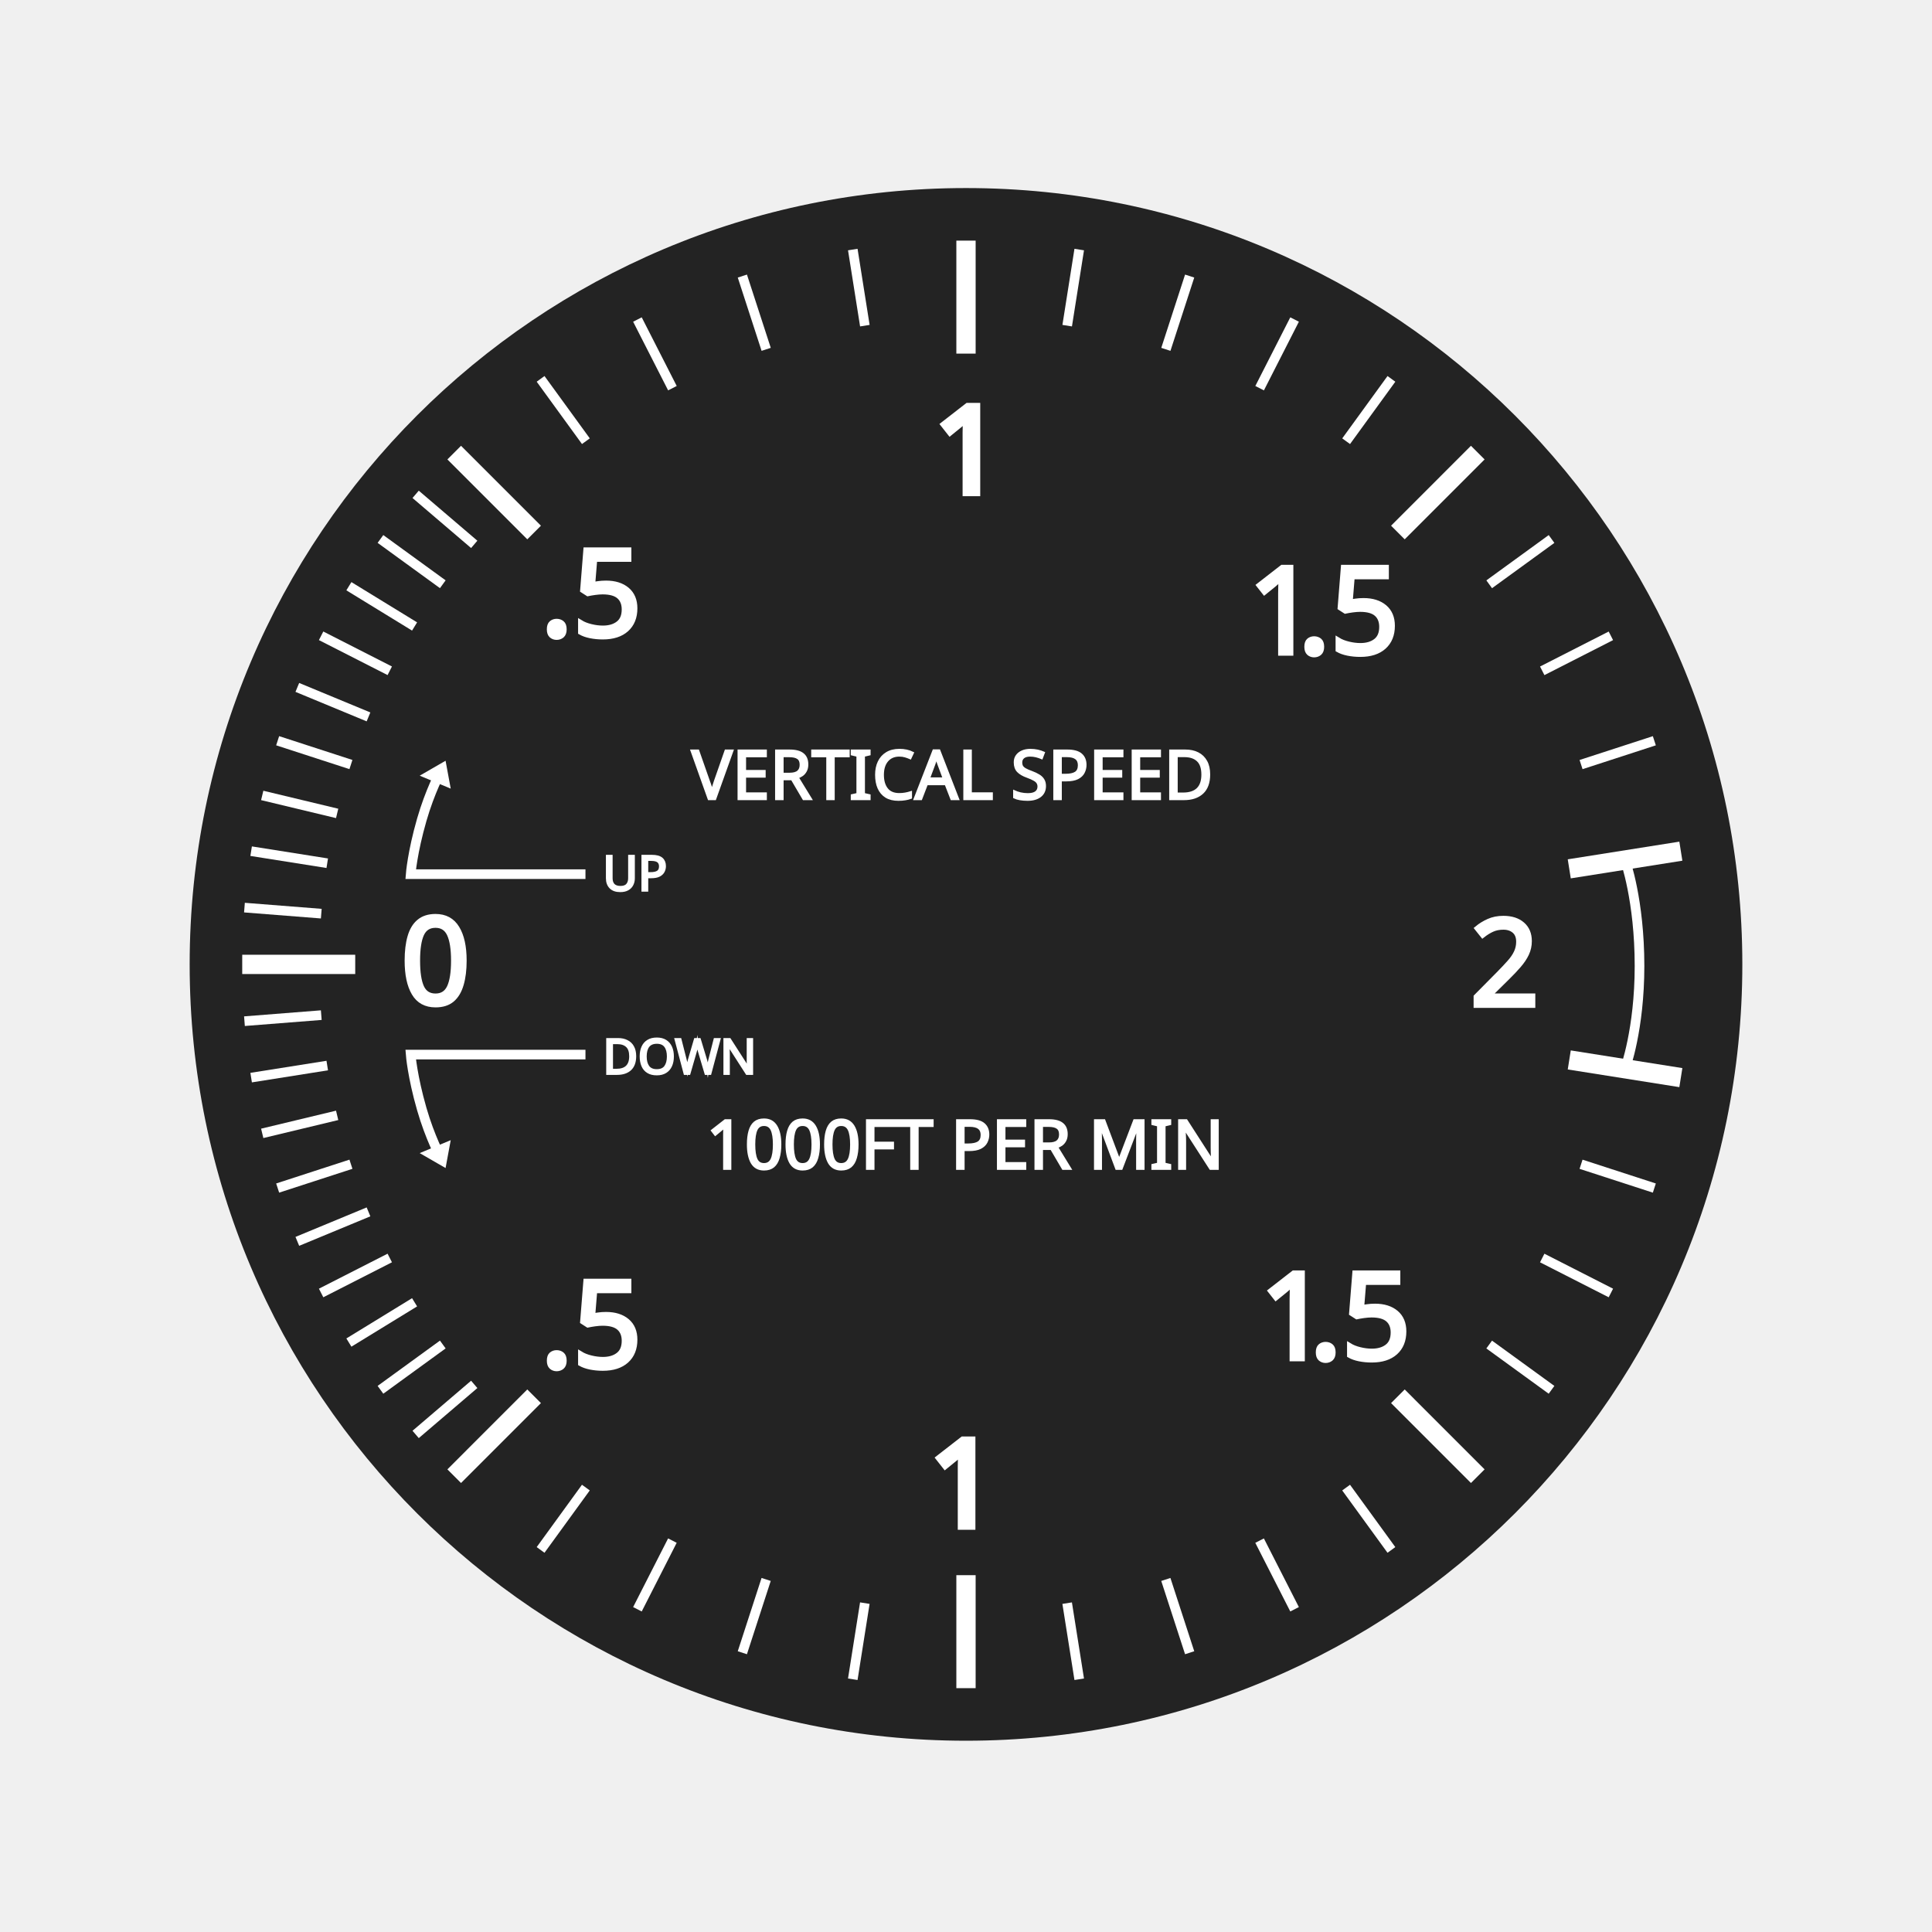
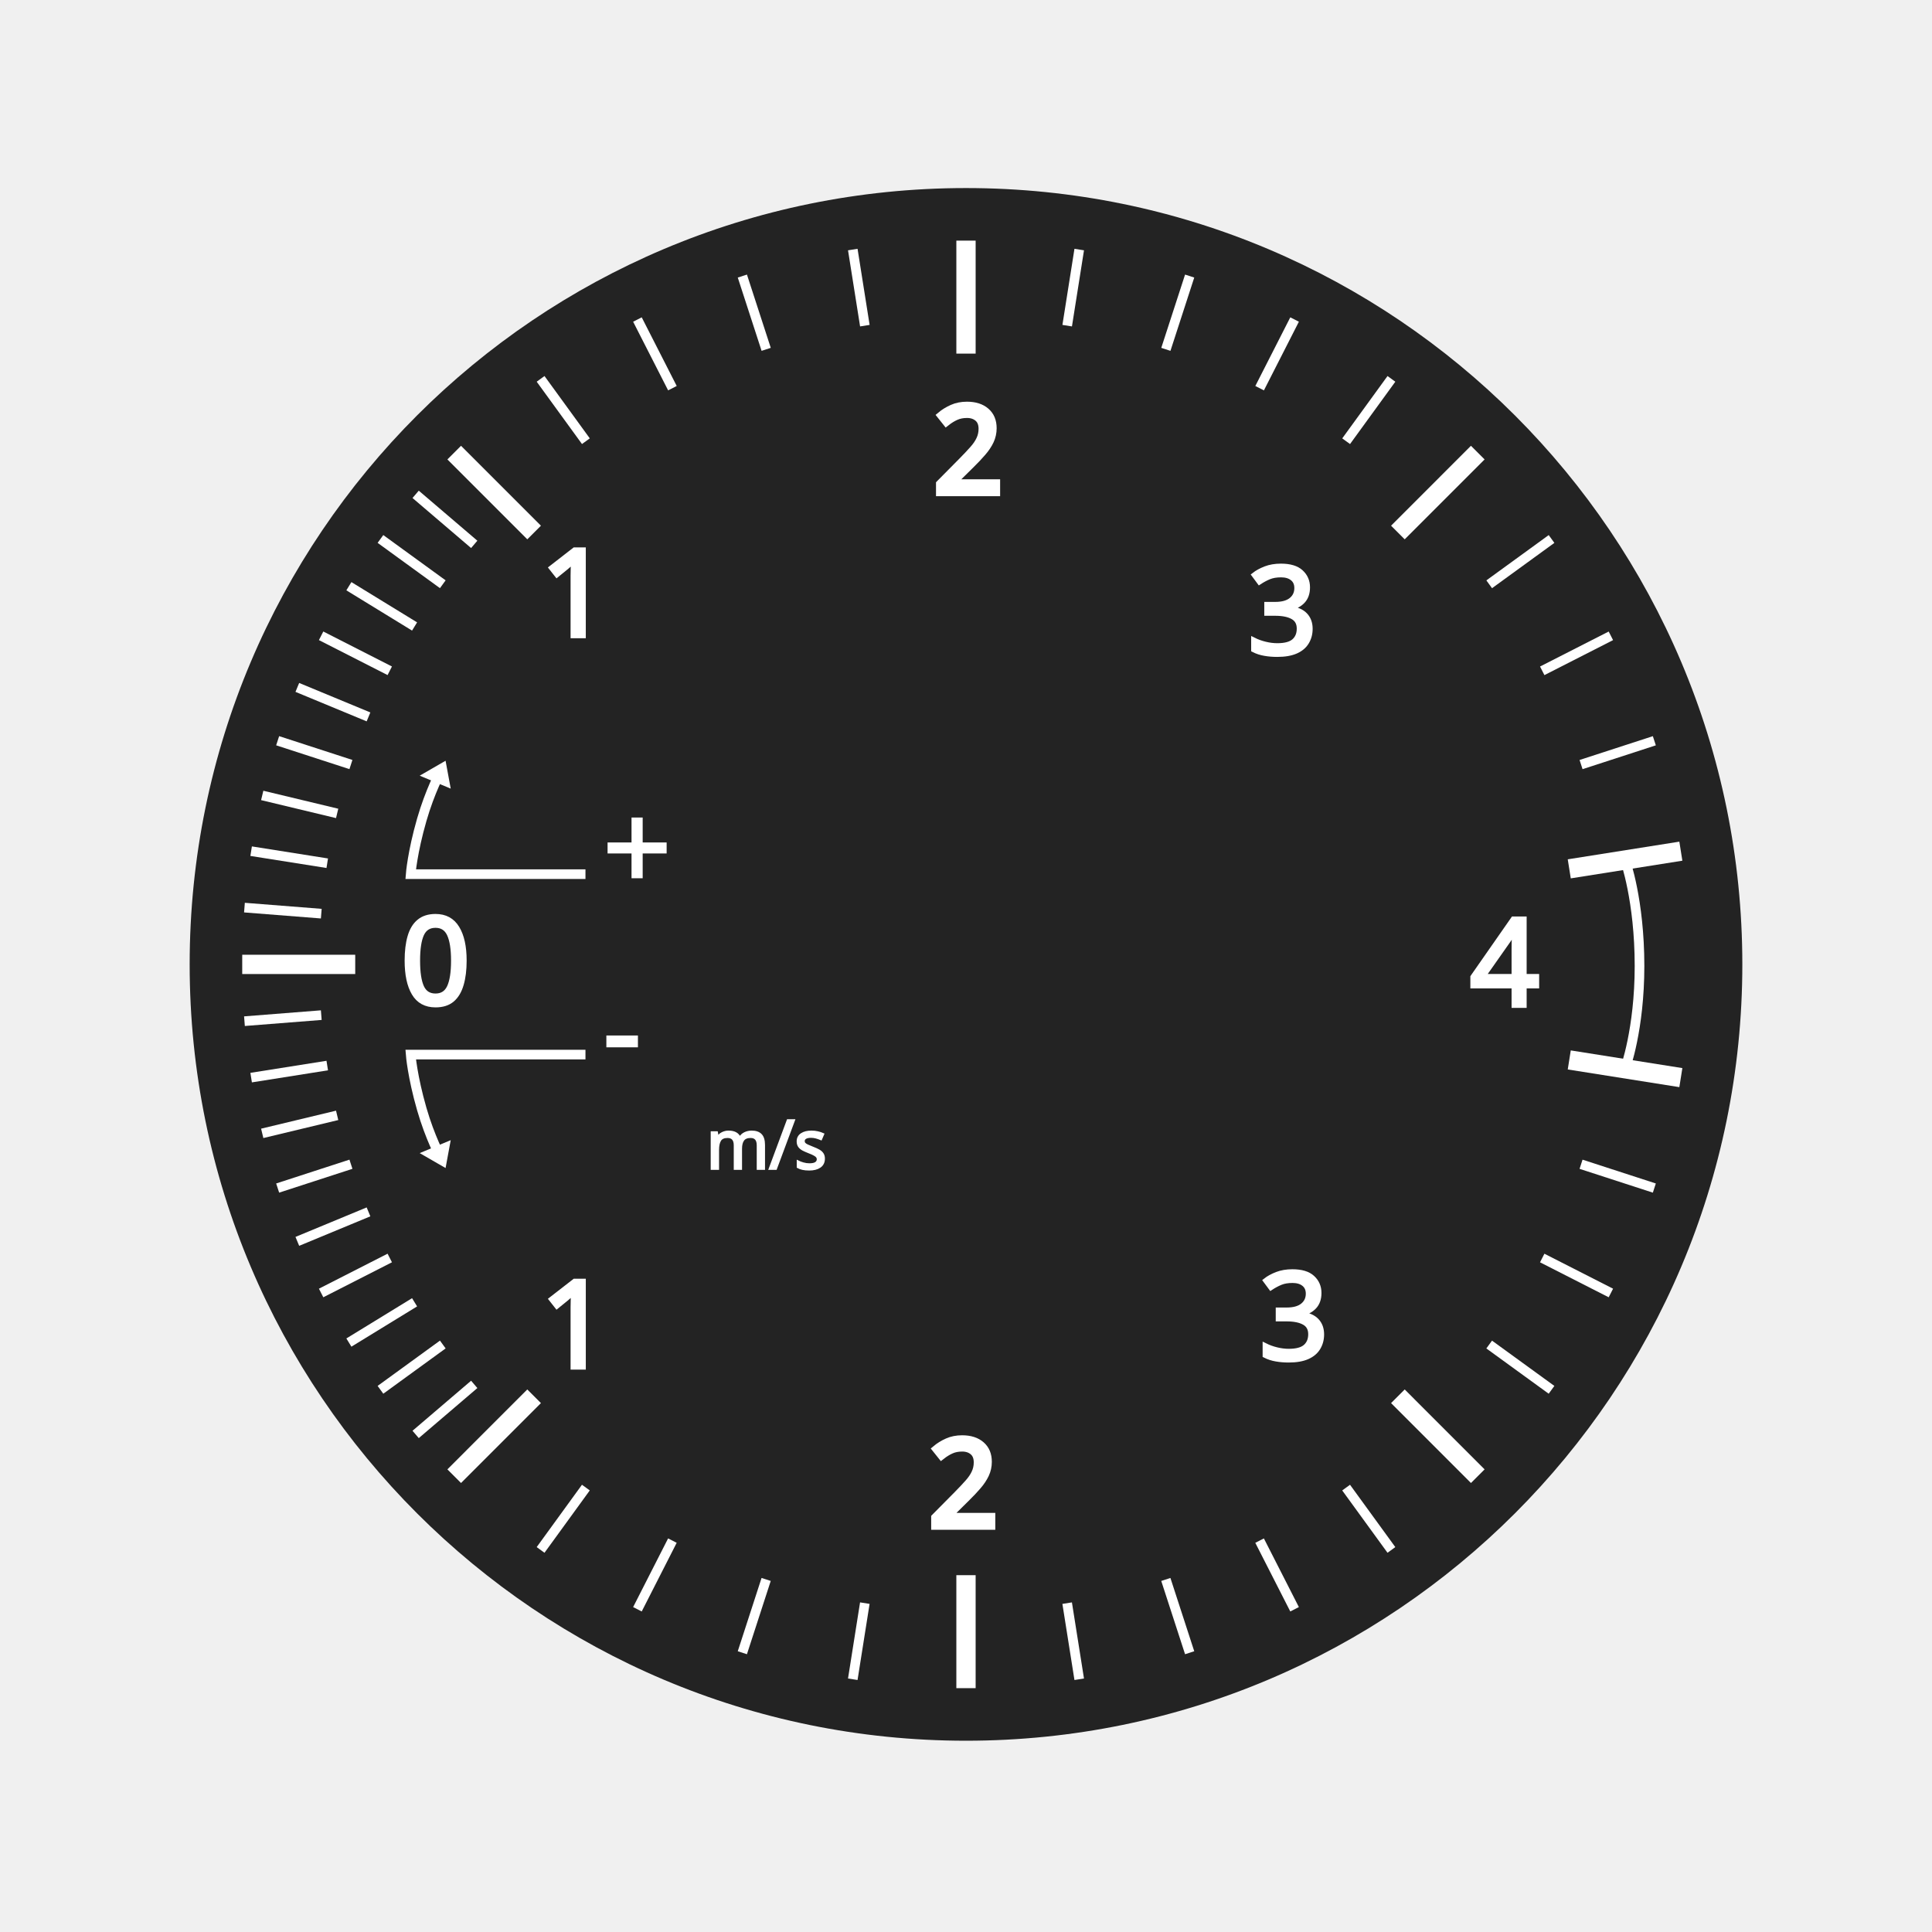
<svg xmlns="http://www.w3.org/2000/svg" version="1.1" id="Layer_2" x="0px" y="0px" width="400.667px" height="400.666px" viewBox="0 0 400.667 400.666" enable-background="new 0 0 400.667 400.666" xml:space="preserve">
  <filter filterUnits="objectBoundingBox" id="AI_Shadow_1">
    <feGaussianBlur stdDeviation="5" result="blur" in="SourceAlpha" />
    <feOffset dy="0" dx="0" result="offsetBlurredAlpha" in="blur" />
    <feMerge>
      <feMergeNode in="offsetBlurredAlpha" />
      <feMergeNode in="SourceGraphic" />
    </feMerge>
  </filter>
  <circle fill="#232323" cx="200.333" cy="200" r="161" />
  <line fill="none" stroke="#FFFFFF" stroke-width="4" stroke-miterlimit="10" x1="50.234" y1="200" x2="73.667" y2="200" />
  <line fill="none" stroke="#FFFFFF" stroke-width="4" stroke-miterlimit="10" x1="94.197" y1="93.864" x2="110.767" y2="110.434" />
  <line fill="none" stroke="#FFFFFF" stroke-width="4" stroke-miterlimit="10" x1="200.333" y1="49.902" x2="200.333" y2="73.334" />
  <line fill="none" stroke="#FFFFFF" stroke-width="4" stroke-miterlimit="10" x1="306.468" y1="93.865" x2="289.9" y2="110.434" />
  <line fill="none" stroke="#FFFFFF" stroke-width="4" stroke-miterlimit="10" x1="348.583" y1="223.481" x2="325.44" y2="219.814" />
  <line fill="none" stroke="#FFFFFF" stroke-width="4" stroke-miterlimit="10" x1="348.583" y1="176.521" x2="325.44" y2="180.185" />
  <line fill="none" stroke="#FFFFFF" stroke-width="4" stroke-miterlimit="10" x1="306.467" y1="306.137" x2="289.9" y2="289.566" />
  <line fill="none" stroke="#FFFFFF" stroke-width="4" stroke-miterlimit="10" x1="200.332" y1="350.1" x2="200.333" y2="326.666" />
  <line fill="none" stroke="#FFFFFF" stroke-width="4" stroke-miterlimit="10" x1="94.196" y1="306.137" x2="110.767" y2="289.566" />
  <line fill="none" stroke="#FFFFFF" stroke-width="2" stroke-miterlimit="10" x1="50.697" y1="188.224" x2="66.627" y2="189.477" />
  <line fill="none" stroke="#FFFFFF" stroke-width="2" stroke-miterlimit="10" x1="52.082" y1="176.52" x2="67.865" y2="179.019" />
  <line fill="none" stroke="#FFFFFF" stroke-width="2" stroke-miterlimit="10" x1="54.381" y1="164.96" x2="69.919" y2="168.689" />
  <line fill="none" stroke="#FFFFFF" stroke-width="2" stroke-miterlimit="10" x1="57.581" y1="153.616" x2="72.777" y2="158.554" />
  <line fill="none" stroke="#FFFFFF" stroke-width="2" stroke-miterlimit="10" x1="61.66" y1="142.559" x2="76.422" y2="148.674" />
  <line fill="none" stroke="#FFFFFF" stroke-width="2" stroke-miterlimit="10" x1="66.594" y1="131.855" x2="80.831" y2="139.11" />
  <line fill="none" stroke="#FFFFFF" stroke-width="2" stroke-miterlimit="10" x1="72.353" y1="121.572" x2="85.977" y2="129.922" />
  <line fill="none" stroke="#FFFFFF" stroke-width="2" stroke-miterlimit="10" x1="78.9" y1="111.772" x2="91.827" y2="121.165" />
  <line fill="none" stroke="#FFFFFF" stroke-width="2" stroke-miterlimit="10" x1="86.197" y1="102.517" x2="98.347" y2="112.895" />
  <line fill="none" stroke="#FFFFFF" stroke-width="2" stroke-miterlimit="10" x1="50.697" y1="211.777" x2="66.627" y2="210.523" />
  <line fill="none" stroke="#FFFFFF" stroke-width="2" stroke-miterlimit="10" x1="52.083" y1="223.481" x2="67.866" y2="220.98" />
  <line fill="none" stroke="#FFFFFF" stroke-width="2" stroke-miterlimit="10" x1="54.382" y1="235.041" x2="69.92" y2="231.309" />
  <line fill="none" stroke="#FFFFFF" stroke-width="2" stroke-miterlimit="10" x1="57.582" y1="246.384" x2="72.779" y2="241.444" />
  <line fill="none" stroke="#FFFFFF" stroke-width="2" stroke-miterlimit="10" x1="61.661" y1="257.441" x2="76.423" y2="251.324" />
  <line fill="none" stroke="#FFFFFF" stroke-width="2" stroke-miterlimit="10" x1="66.595" y1="268.144" x2="80.833" y2="260.887" />
  <line fill="none" stroke="#FFFFFF" stroke-width="2" stroke-miterlimit="10" x1="72.354" y1="278.427" x2="85.978" y2="270.075" />
  <line fill="none" stroke="#FFFFFF" stroke-width="2" stroke-miterlimit="10" x1="78.902" y1="288.226" x2="91.829" y2="278.831" />
  <line fill="none" stroke="#FFFFFF" stroke-width="2" stroke-miterlimit="10" x1="86.199" y1="297.481" x2="98.348" y2="287.101" />
  <line fill="none" stroke="#FFFFFF" stroke-width="2" stroke-miterlimit="10" x1="112.11" y1="321.432" x2="121.5" y2="308.502" />
  <line fill="none" stroke="#FFFFFF" stroke-width="2" stroke-miterlimit="10" x1="132.192" y1="333.738" x2="139.444" y2="319.499" />
  <line fill="none" stroke="#FFFFFF" stroke-width="2" stroke-miterlimit="10" x1="153.952" y1="342.751" x2="158.887" y2="327.553" />
  <line fill="none" stroke="#FFFFFF" stroke-width="2" stroke-miterlimit="10" x1="176.853" y1="348.25" x2="179.351" y2="332.466" />
  <line fill="none" stroke="#FFFFFF" stroke-width="2" stroke-miterlimit="10" x1="223.814" y1="348.25" x2="221.312" y2="332.467" />
  <line fill="none" stroke="#FFFFFF" stroke-width="2" stroke-miterlimit="10" x1="246.716" y1="342.751" x2="241.776" y2="327.555" />
  <line fill="none" stroke="#FFFFFF" stroke-width="2" stroke-miterlimit="10" x1="268.476" y1="333.738" x2="261.219" y2="319.501" />
  <line fill="none" stroke="#FFFFFF" stroke-width="2" stroke-miterlimit="10" x1="288.558" y1="321.432" x2="279.164" y2="308.506" />
  <line fill="none" stroke="#FFFFFF" stroke-width="2" stroke-miterlimit="10" x1="321.764" y1="288.227" x2="308.834" y2="278.836" />
  <line fill="none" stroke="#FFFFFF" stroke-width="2" stroke-miterlimit="10" x1="334.071" y1="268.145" x2="319.832" y2="260.892" />
  <line fill="none" stroke="#FFFFFF" stroke-width="2" stroke-miterlimit="10" x1="343.084" y1="246.385" x2="327.886" y2="241.449" />
  <line fill="none" stroke="#FFFFFF" stroke-width="2" stroke-miterlimit="10" x1="343.085" y1="153.621" x2="327.888" y2="158.561" />
  <line fill="none" stroke="#FFFFFF" stroke-width="2" stroke-miterlimit="10" x1="334.072" y1="131.861" x2="319.834" y2="139.117" />
  <line fill="none" stroke="#FFFFFF" stroke-width="2" stroke-miterlimit="10" x1="321.765" y1="111.778" x2="308.838" y2="121.173" />
  <line fill="none" stroke="#FFFFFF" stroke-width="2" stroke-miterlimit="10" x1="288.559" y1="78.572" x2="279.168" y2="91.502" />
  <line fill="none" stroke="#FFFFFF" stroke-width="2" stroke-miterlimit="10" x1="268.477" y1="66.266" x2="261.225" y2="80.505" />
  <line fill="none" stroke="#FFFFFF" stroke-width="2" stroke-miterlimit="10" x1="246.717" y1="57.253" x2="241.782" y2="72.451" />
  <line fill="none" stroke="#FFFFFF" stroke-width="2" stroke-miterlimit="10" x1="223.815" y1="51.754" x2="221.318" y2="67.538" />
  <line fill="none" stroke="#FFFFFF" stroke-width="2" stroke-miterlimit="10" x1="176.855" y1="51.754" x2="179.357" y2="67.537" />
  <line fill="none" stroke="#FFFFFF" stroke-width="2" stroke-miterlimit="10" x1="153.953" y1="57.252" x2="158.893" y2="72.449" />
  <line fill="none" stroke="#FFFFFF" stroke-width="2" stroke-miterlimit="10" x1="132.193" y1="66.266" x2="139.45" y2="80.502" />
  <line fill="none" stroke="#FFFFFF" stroke-width="2" stroke-miterlimit="10" x1="112.111" y1="78.572" x2="121.505" y2="91.498" />
  <g display="none" filter="url(#AI_Shadow_1)">
    <path display="inline" fill="#232323" d="M200.333,33.5c-91.956,0-166.5,74.544-166.5,166.5s74.544,166.5,166.5,166.5   c91.957,0,166.5-74.544,166.5-166.5S292.29,33.5,200.333,33.5z M200.667,350.099c-82.714,0-149.767-67.053-149.767-149.767   c0-82.713,67.053-149.767,149.767-149.767s149.767,67.053,149.767,149.767C350.433,283.046,283.38,350.099,200.667,350.099z" />
    <path display="inline" fill="none" stroke="#353535" stroke-width="1.3" stroke-miterlimit="10" d="M200.333,33.5   c-91.956,0-166.5,74.544-166.5,166.5s74.544,166.5,166.5,166.5c91.957,0,166.5-74.544,166.5-166.5S292.29,33.5,200.333,33.5z    M200.667,350.099c-82.714,0-149.767-67.053-149.767-149.767c0-82.713,67.053-149.767,149.767-149.767   s149.767,67.053,149.767,149.767C350.433,283.046,283.38,350.099,200.667,350.099z" />
  </g>
  <path fill="none" stroke="#FFFFFF" stroke-width="2" stroke-miterlimit="10" d="M337.011,178.353c0,0,3,8.314,3,21.98  c0,13.167-3,21.315-3,21.315" />
  <text transform="matrix(1 0 0 1 83.1968 208.1665)" fill="#FFFFFF" stroke="#FFFFFF" stroke-miterlimit="10" font-family="sans-serif" font-size="25">0</text>
  <path fill="none" stroke="#FFFFFF" stroke-width="2" stroke-miterlimit="10" d="M121.417,181.292h-36.25  c0,0,0.342-4.491,2.306-11.307c1.694-5.881,3.944-10.068,3.944-10.068" />
  <polygon fill="#FFFFFF" stroke="#FFFFFF" stroke-miterlimit="10" points="92.042,158.554 88.167,160.792 92.813,162.73 " />
  <path fill="none" stroke="#FFFFFF" stroke-width="2" stroke-miterlimit="10" d="M121.417,218.708h-36.25  c0,0,0.342,4.491,2.306,11.307c1.694,5.881,3.944,10.068,3.944,10.068" />
  <polygon fill="#FFFFFF" stroke="#FFFFFF" stroke-miterlimit="10" points="92.042,241.446 88.167,239.208 92.813,237.27 " />
-   <text transform="matrix(1 0 0 1 125.0005 184.6665)" fill="#FFFFFF" stroke="#FFFFFF" stroke-width="0.5" stroke-miterlimit="10" font-family="sans-serif" font-size="10">UP</text>
-   <text transform="matrix(1 0 0 1 125.0005 222.6665)" fill="#FFFFFF" stroke="#FFFFFF" stroke-width="0.5" stroke-miterlimit="10" font-family="sans-serif" font-size="10">DOWN</text>
-   <text transform="matrix(1 0 0 1 193.6592 102.1489)" fill="#FFFFFF" stroke="#FFFFFF" stroke-width="1.5" stroke-miterlimit="10" font-family="sans-serif" font-size="25">1</text>
-   <text transform="matrix(1 0 0 1 192.6592 316.4985)" fill="#FFFFFF" stroke="#FFFFFF" stroke-width="1.5" stroke-miterlimit="10" font-family="sans-serif" font-size="25">1</text>
-   <text transform="matrix(1 0 0 1 112.1099 131.8608)" fill="#FFFFFF" stroke="#FFFFFF" stroke-miterlimit="10" font-family="sans-serif" font-size="25">.5</text>
-   <text transform="matrix(1 0 0 1 112.1108 283.5313)" fill="#FFFFFF" stroke="#FFFFFF" stroke-miterlimit="10" font-family="sans-serif" font-size="25">.5</text>
+   <text transform="matrix(1 0 0 1 125.0005 184.6665)" fill="#FFFFFF" stroke="#FFFFFF" stroke-width="0.5" stroke-miterlimit="10" font-family="sans-serif" font-size="25">+</text>
+   <text transform="matrix(1 0 0 1 125.0005 222.6665)" fill="#FFFFFF" stroke="#FFFFFF" stroke-width="0.5" stroke-miterlimit="10" font-family="sans-serif" font-size="25">-</text>
+   <text transform="matrix(1 0 0 1 193.6592 102.1489)" fill="#FFFFFF" stroke="#FFFFFF" stroke-width="1.5" stroke-miterlimit="10" font-family="sans-serif" font-size="25">2</text>
+   <text transform="matrix(1 0 0 1 192.6592 316.4985)" fill="#FFFFFF" stroke="#FFFFFF" stroke-width="1.5" stroke-miterlimit="10" font-family="sans-serif" font-size="25">2</text>
+   <text transform="matrix(1 0 0 1 112.1099 131.8608)" fill="#FFFFFF" stroke="#FFFFFF" stroke-miterlimit="10" font-family="sans-serif" font-size="25">1</text>
+   <text transform="matrix(1 0 0 1 112.1108 283.5313)" fill="#FFFFFF" stroke="#FFFFFF" stroke-miterlimit="10" font-family="sans-serif" font-size="25">1</text>
  <text transform="matrix(1 0 0 1 258.8477 135.4829)">
-     <tspan x="0" y="0" fill="#FFFFFF" stroke="#FFFFFF" stroke-miterlimit="10" font-family="sans-serif" font-size="25" letter-spacing="-3">1</tspan>
-     <tspan x="10.355" y="0" fill="#FFFFFF" stroke="#FFFFFF" stroke-miterlimit="10" font-family="sans-serif" font-size="25">.5</tspan>
+     <tspan x="0" y="0" fill="#FFFFFF" stroke="#FFFFFF" stroke-miterlimit="10" font-family="sans-serif" font-size="25" letter-spacing="-3">3</tspan>
  </text>
  <text transform="matrix(1 0 0 1 261.2246 281.8164)">
-     <tspan x="0" y="0" fill="#FFFFFF" stroke="#FFFFFF" stroke-miterlimit="10" font-family="sans-serif" font-size="25" letter-spacing="-3">1</tspan>
-     <tspan x="10.355" y="0" fill="#FFFFFF" stroke="#FFFFFF" stroke-miterlimit="10" font-family="sans-serif" font-size="25">.5</tspan>
+     <tspan x="0" y="0" fill="#FFFFFF" stroke="#FFFFFF" stroke-miterlimit="10" font-family="sans-serif" font-size="25" letter-spacing="-3">3</tspan>
  </text>
-   <text transform="matrix(1 0 0 1 304.8989 208.5229)" fill="#FFFFFF" stroke="#FFFFFF" stroke-miterlimit="10" font-family="sans-serif" font-size="25" letter-spacing="-3">2</text>
-   <text transform="matrix(1 0 0 1 143.4497 165.6895)" fill="#FFFFFF" stroke="#FFFFFF" stroke-width="0.5" stroke-miterlimit="10" font-family="sans-serif" font-size="14">VERTICAL SPEED</text>
-   <text transform="matrix(1 0 0 1 146.4497 242.3579)" fill="#FFFFFF" stroke="#FFFFFF" stroke-width="0.5" stroke-miterlimit="10" font-family="sans-serif" font-size="14">1000FT PER MIN</text>
+   <text transform="matrix(1 0 0 1 304.8989 208.5229)" fill="#FFFFFF" stroke="#FFFFFF" stroke-miterlimit="10" font-family="sans-serif" font-size="25" letter-spacing="-3">4</text>
+   <text transform="matrix(1 0 0 1 143.4497 165.6895)" fill="#FFFFFF" stroke="#FFFFFF" stroke-width="0.5" stroke-miterlimit="10" font-family="sans-serif" font-size="14" />
+   <text transform="matrix(1 0 0 1 146.4497 242.3579)" fill="#FFFFFF" stroke="#FFFFFF" stroke-width="0.5" stroke-miterlimit="10" font-family="sans-serif" font-size="14">m/s</text>
</svg>
